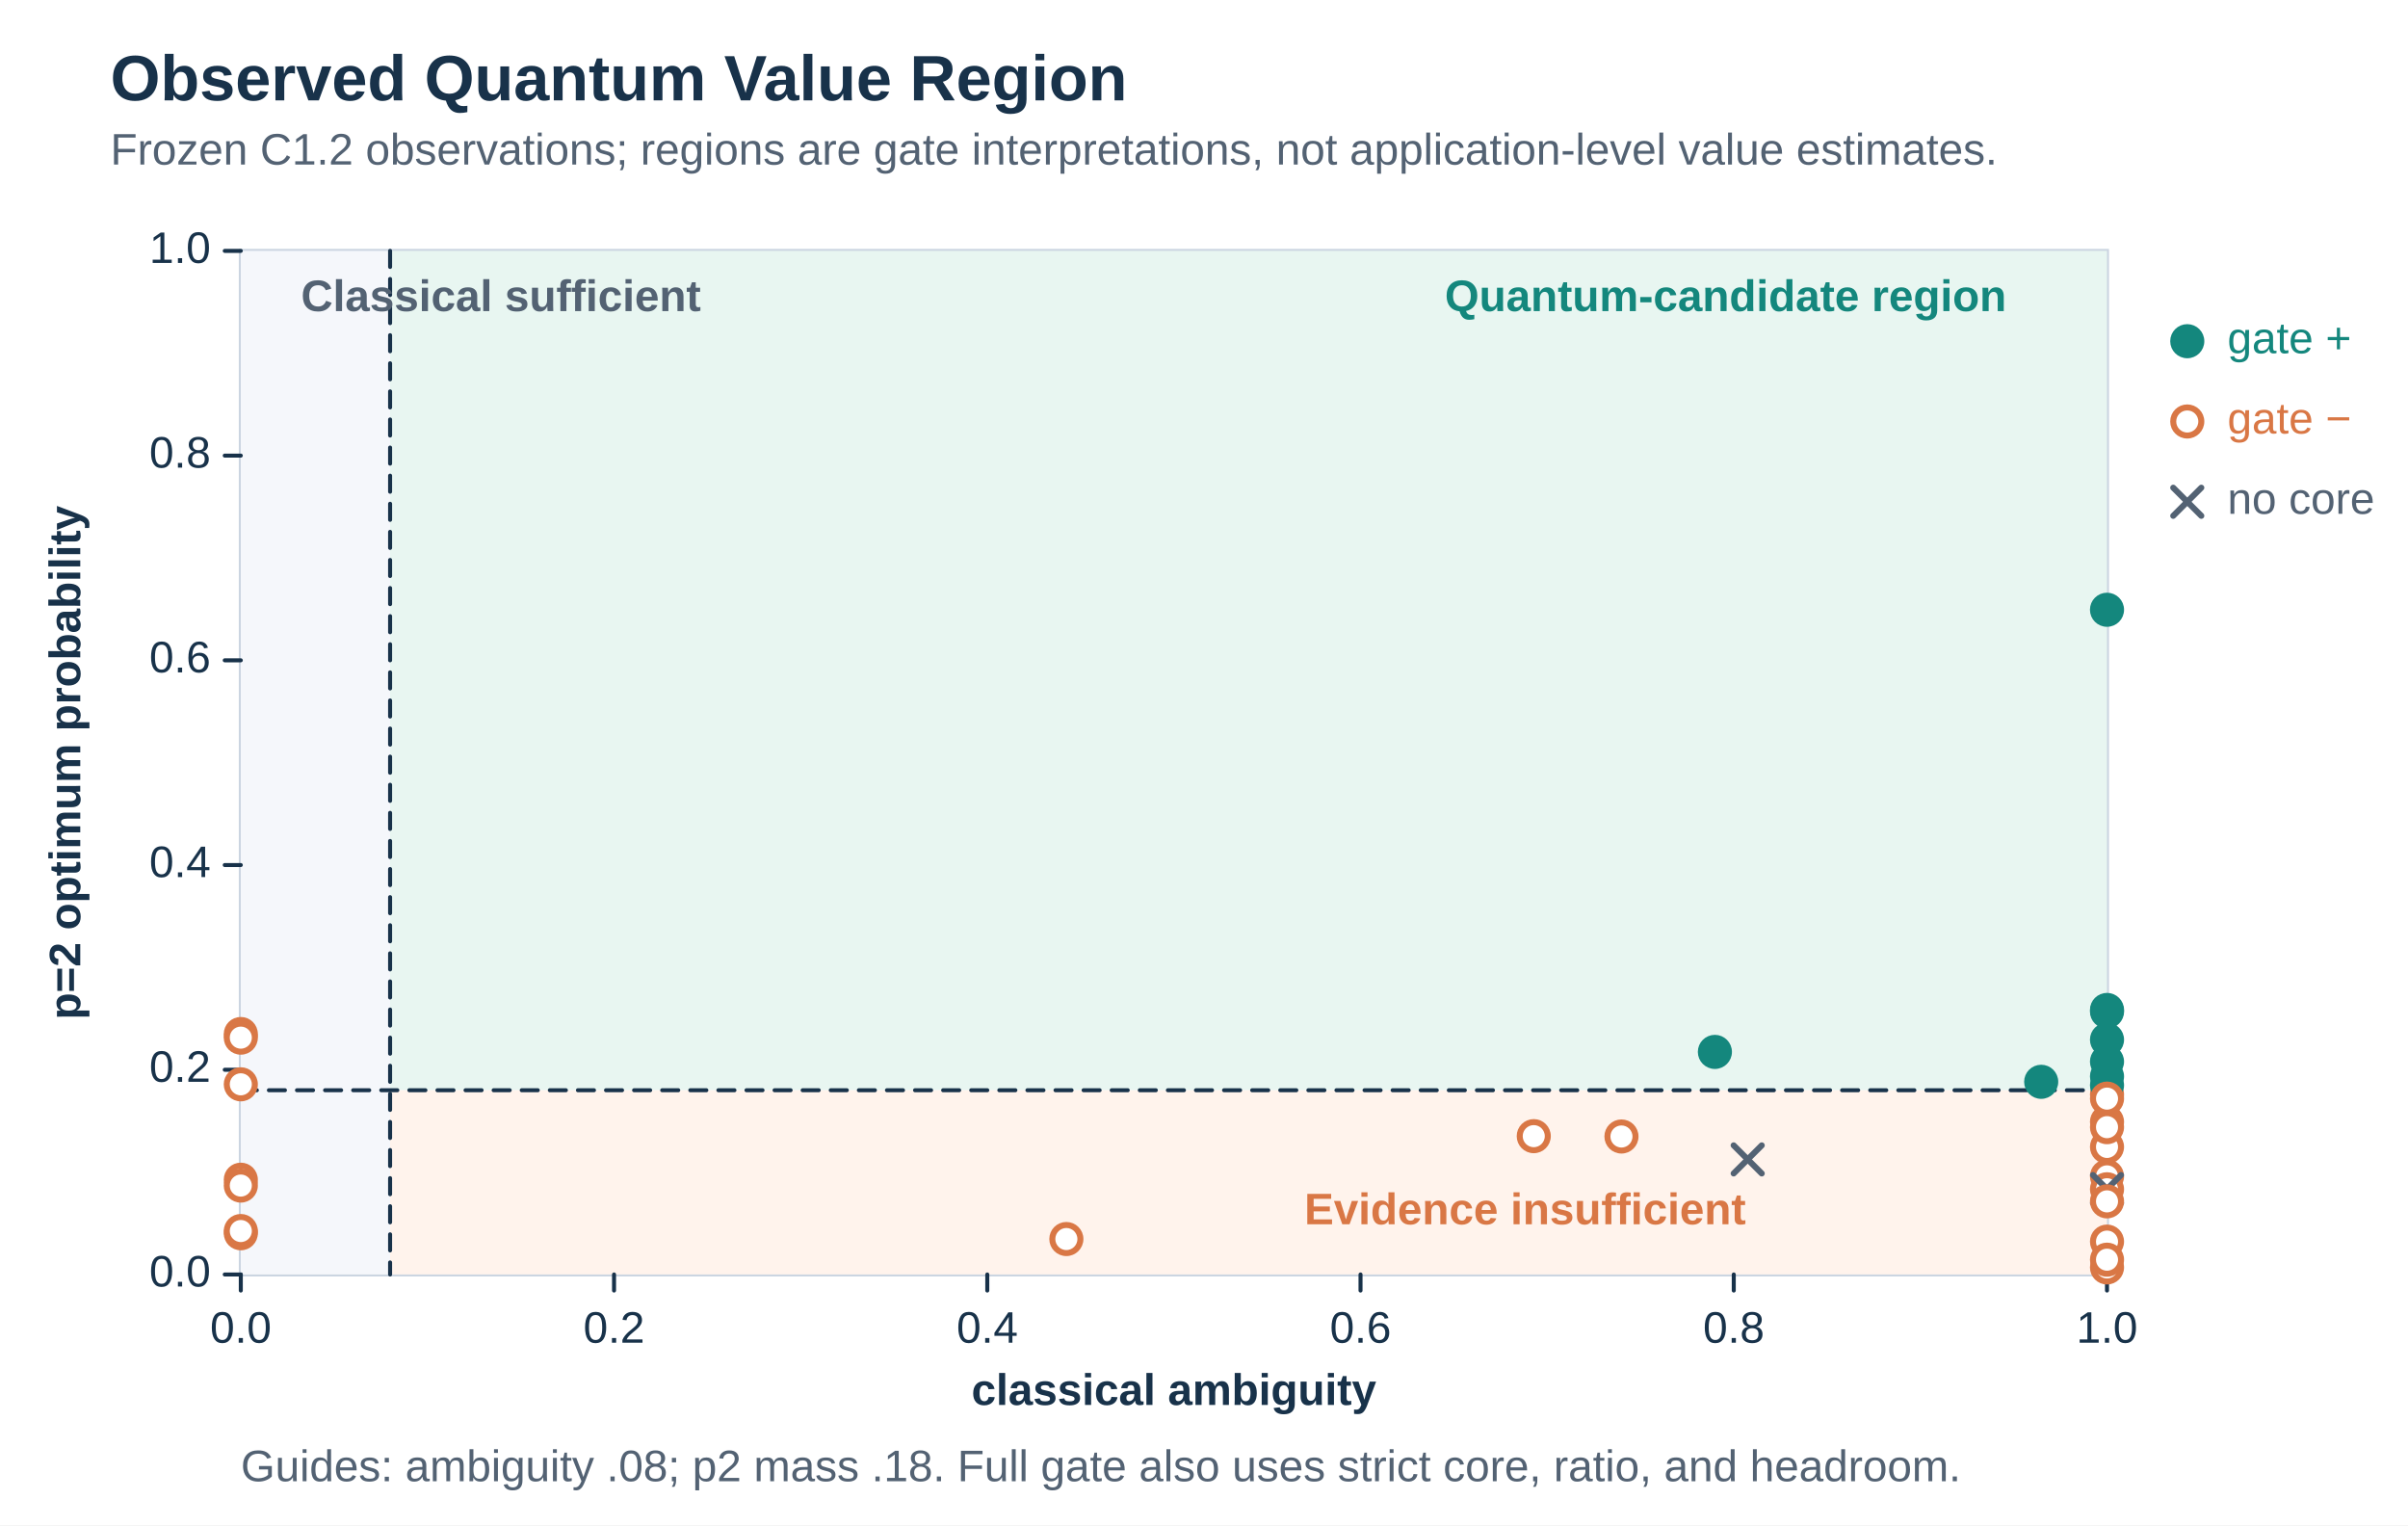
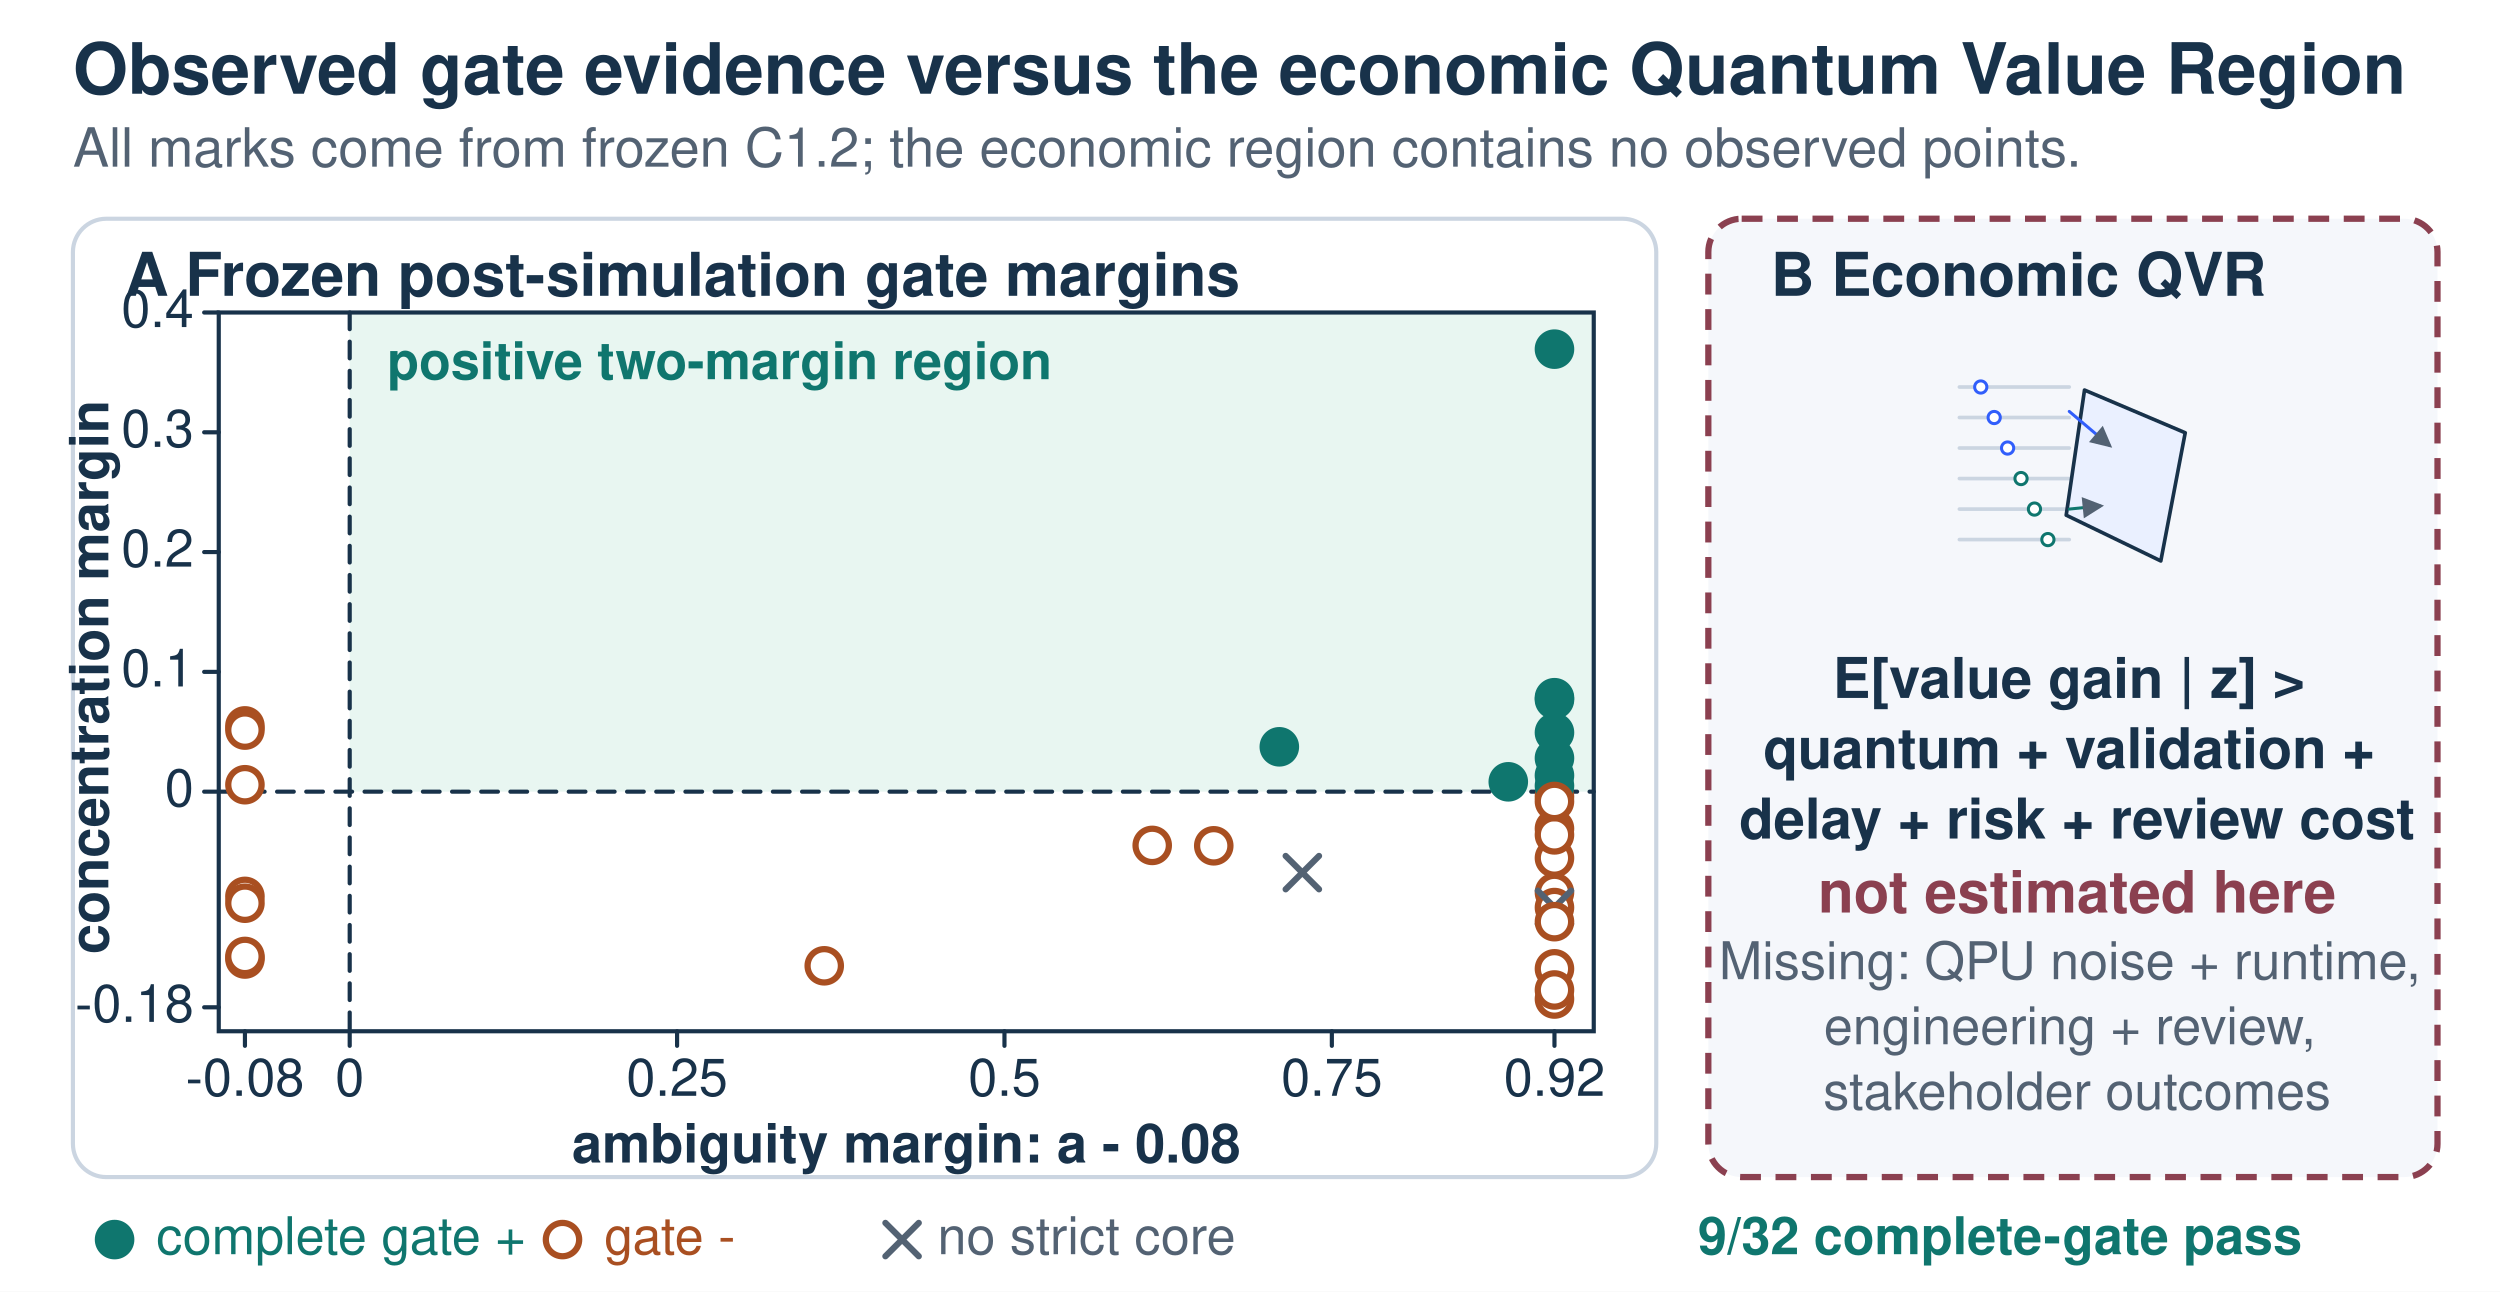
- <svg xmlns="http://www.w3.org/2000/svg" width="1200" height="760" viewBox="0 0 1200 760" role="img" aria-labelledby="title desc">
+ <svg xmlns="http://www.w3.org/2000/svg" width="1200" height="620" viewBox="0 0 1200 620" role="img" aria-labelledby="title desc">
  <defs>
    <marker id="arrow" viewBox="0 0 10 10" refX="8" refY="5" markerWidth="7" markerHeight="7" orient="auto">
      <path d="M0 0 L10 5 L0 10 Z" fill="#536273" />
    </marker>
  </defs>
-   <rect x="0" y="0" width="1200" height="760" fill="#FFFFFF" />
-   <text id="text-1" x="55" y="50" font-family="Arial,Helvetica,sans-serif" font-size="32" font-weight="700" fill="#18324A" text-anchor="start" data-containment="free">Observed Quantum Value Region</text>
-   <text id="text-2" x="55" y="82" font-family="Arial,Helvetica,sans-serif" font-size="22" font-weight="400" fill="#536273" text-anchor="start" data-containment="free">Frozen C1.2 observations; regions are gate interpretations, not application-level value estimates.</text>
-   <rect x="120" y="125" width="930" height="510" rx="0" fill="#FFFFFF" stroke="#CBD5E1" stroke-width="2" id="plot" />
-   <rect x="120" y="125" width="74.4" height="510" rx="0" fill="#F5F7FB" stroke="none" stroke-width="0" />
-   <rect x="194.4" y="125" width="855.6" height="418.2" rx="0" fill="#E8F6F1" stroke="none" stroke-width="0" />
-   <rect x="194.4" y="543.2" width="855.6" height="91.8" rx="0" fill="#FFF3EC" stroke="none" stroke-width="0" />
-   <line x1="194.4" y1="125" x2="194.4" y2="635" stroke="#18324A" stroke-width="2" stroke-linecap="round" stroke-dasharray="8 6" />
-   <line x1="120" y1="543.2" x2="1050" y2="543.2" stroke="#18324A" stroke-width="2" stroke-linecap="round" stroke-dasharray="8 6" />
-   <line x1="120.0" y1="635" x2="120.0" y2="643" stroke="#18324A" stroke-width="2" stroke-linecap="round" />
-   <text id="text-3" x="120.0" y="669" font-family="Arial,Helvetica,sans-serif" font-size="22" font-weight="400" fill="#18324A" text-anchor="middle" data-containment="free">0.0</text>
-   <line x1="112" y1="635.0" x2="120" y2="635.0" stroke="#18324A" stroke-width="2" stroke-linecap="round" />
-   <text id="text-4" x="105" y="641.0" font-family="Arial,Helvetica,sans-serif" font-size="22" font-weight="400" fill="#18324A" text-anchor="end" data-containment="free">0.0</text>
-   <line x1="306.0" y1="635" x2="306.0" y2="643" stroke="#18324A" stroke-width="2" stroke-linecap="round" />
-   <text id="text-5" x="306.0" y="669" font-family="Arial,Helvetica,sans-serif" font-size="22" font-weight="400" fill="#18324A" text-anchor="middle" data-containment="free">0.2</text>
-   <line x1="112" y1="533.0" x2="120" y2="533.0" stroke="#18324A" stroke-width="2" stroke-linecap="round" />
-   <text id="text-6" x="105" y="539.0" font-family="Arial,Helvetica,sans-serif" font-size="22" font-weight="400" fill="#18324A" text-anchor="end" data-containment="free">0.2</text>
-   <line x1="492.0" y1="635" x2="492.0" y2="643" stroke="#18324A" stroke-width="2" stroke-linecap="round" />
-   <text id="text-7" x="492.0" y="669" font-family="Arial,Helvetica,sans-serif" font-size="22" font-weight="400" fill="#18324A" text-anchor="middle" data-containment="free">0.4</text>
-   <line x1="112" y1="431.0" x2="120" y2="431.0" stroke="#18324A" stroke-width="2" stroke-linecap="round" />
-   <text id="text-8" x="105" y="437.0" font-family="Arial,Helvetica,sans-serif" font-size="22" font-weight="400" fill="#18324A" text-anchor="end" data-containment="free">0.4</text>
-   <line x1="678.0" y1="635" x2="678.0" y2="643" stroke="#18324A" stroke-width="2" stroke-linecap="round" />
-   <text id="text-9" x="678.0" y="669" font-family="Arial,Helvetica,sans-serif" font-size="22" font-weight="400" fill="#18324A" text-anchor="middle" data-containment="free">0.6</text>
-   <line x1="112" y1="329.0" x2="120" y2="329.0" stroke="#18324A" stroke-width="2" stroke-linecap="round" />
-   <text id="text-10" x="105" y="335.0" font-family="Arial,Helvetica,sans-serif" font-size="22" font-weight="400" fill="#18324A" text-anchor="end" data-containment="free">0.6</text>
-   <line x1="864.0" y1="635" x2="864.0" y2="643" stroke="#18324A" stroke-width="2" stroke-linecap="round" />
-   <text id="text-11" x="864.0" y="669" font-family="Arial,Helvetica,sans-serif" font-size="22" font-weight="400" fill="#18324A" text-anchor="middle" data-containment="free">0.8</text>
-   <line x1="112" y1="227.0" x2="120" y2="227.0" stroke="#18324A" stroke-width="2" stroke-linecap="round" />
-   <text id="text-12" x="105" y="233.0" font-family="Arial,Helvetica,sans-serif" font-size="22" font-weight="400" fill="#18324A" text-anchor="end" data-containment="free">0.8</text>
-   <line x1="1050.0" y1="635" x2="1050.0" y2="643" stroke="#18324A" stroke-width="2" stroke-linecap="round" />
-   <text id="text-13" x="1050.0" y="669" font-family="Arial,Helvetica,sans-serif" font-size="22" font-weight="400" fill="#18324A" text-anchor="middle" data-containment="free">1.0</text>
-   <line x1="112" y1="125.0" x2="120" y2="125.0" stroke="#18324A" stroke-width="2" stroke-linecap="round" />
-   <text id="text-14" x="105" y="131.0" font-family="Arial,Helvetica,sans-serif" font-size="22" font-weight="400" fill="#18324A" text-anchor="end" data-containment="free">1.0</text>
-   <text id="text-15" x="585.0" y="700" font-family="Arial,Helvetica,sans-serif" font-size="22" font-weight="700" fill="#18324A" text-anchor="middle" data-containment="free">classical ambiguity</text>
-   <text id="text-16" x="40" y="380" transform="rotate(-90 40 380)" font-family="Arial,Helvetica,sans-serif" font-size="22" font-weight="700" fill="#18324A" text-anchor="middle" data-containment="free">p=2 optimum probability</text>
-   <text id="text-17" x="150" y="155" font-family="Arial,Helvetica,sans-serif" font-size="22" font-weight="700" fill="#536273" text-anchor="start" data-containment="free">Classical sufficient</text>
-   <text id="text-18" x="720" y="155" font-family="Arial,Helvetica,sans-serif" font-size="22" font-weight="700" fill="#14877D" text-anchor="start" data-containment="free">Quantum-candidate region</text>
-   <text id="text-19" x="650" y="610" font-family="Arial,Helvetica,sans-serif" font-size="22" font-weight="700" fill="#D97745" text-anchor="start" data-containment="free">Evidence insufficient</text>
-   <circle cx="120.0" cy="614.456" r="7" fill="#FFFFFF" stroke="#D97745" stroke-width="3" />
-   <circle cx="1050.0" cy="558.954" r="7" fill="#FFFFFF" stroke="#D97745" stroke-width="3" />
-   <circle cx="1050.0" cy="536.309" r="7" fill="#14877D" stroke="#14877D" stroke-width="3" />
-   <circle cx="854.596" cy="524.101" r="7" fill="#14877D" stroke="#14877D" stroke-width="3" />
-   <circle cx="1050.0" cy="631.486" r="7" fill="#FFFFFF" stroke="#D97745" stroke-width="3" />
-   <circle cx="1050.0" cy="571.444" r="7" fill="#FFFFFF" stroke="#D97745" stroke-width="3" />
-   <circle cx="1050.0" cy="586.116" r="7" fill="#FFFFFF" stroke="#D97745" stroke-width="3" />
-   <circle cx="120.0" cy="515.194" r="7" fill="#FFFFFF" stroke="#D97745" stroke-width="3" />
-   <circle cx="1050.0" cy="592.54" r="7" fill="#FFFFFF" stroke="#D97745" stroke-width="3" />
-   <circle cx="120.0" cy="587.781" r="7" fill="#FFFFFF" stroke="#D97745" stroke-width="3" />
-   <circle cx="1050.0" cy="618.615" r="7" fill="#FFFFFF" stroke="#D97745" stroke-width="3" />
-   <circle cx="120.0" cy="516.994" r="7" fill="#FFFFFF" stroke="#D97745" stroke-width="3" />
-   <circle cx="120.0" cy="613.35" r="7" fill="#FFFFFF" stroke="#D97745" stroke-width="3" />
-   <circle cx="120.0" cy="590.695" r="7" fill="#FFFFFF" stroke="#D97745" stroke-width="3" />
-   <line x1="1043.0" y1="585.442" x2="1057.0" y2="599.442" stroke="#536273" stroke-width="3" stroke-linecap="round" />
-   <line x1="1043.0" y1="599.442" x2="1057.0" y2="585.442" stroke="#536273" stroke-width="3" stroke-linecap="round" />
-   <circle cx="120.0" cy="540.248" r="7" fill="#FFFFFF" stroke="#D97745" stroke-width="3" />
-   <circle cx="531.409" cy="617.337" r="7" fill="#FFFFFF" stroke="#D97745" stroke-width="3" />
-   <circle cx="1050.0" cy="561.598" r="7" fill="#FFFFFF" stroke="#D97745" stroke-width="3" />
-   <circle cx="1050.0" cy="545.322" r="7" fill="#FFFFFF" stroke="#D97745" stroke-width="3" />
-   <circle cx="1050.0" cy="528.944" r="7" fill="#14877D" stroke="#14877D" stroke-width="3" />
-   <circle cx="1017.203" cy="539.001" r="7" fill="#14877D" stroke="#14877D" stroke-width="3" />
-   <circle cx="764.329" cy="566.078" r="7" fill="#FFFFFF" stroke="#D97745" stroke-width="3" />
-   <circle cx="1050.0" cy="540.72" r="7" fill="#14877D" stroke="#14877D" stroke-width="3" />
-   <circle cx="1050.0" cy="504.017" r="7" fill="#14877D" stroke="#14877D" stroke-width="3" />
-   <circle cx="1050.0" cy="547.371" r="7" fill="#FFFFFF" stroke="#D97745" stroke-width="3" />
-   <circle cx="808.035" cy="566.248" r="7" fill="#FFFFFF" stroke="#D97745" stroke-width="3" />
-   <circle cx="1050.0" cy="598.562" r="7" fill="#FFFFFF" stroke="#D97745" stroke-width="3" />
-   <circle cx="1050.0" cy="518.031" r="7" fill="#14877D" stroke="#14877D" stroke-width="3" />
-   <circle cx="1050.0" cy="303.806" r="7" fill="#14877D" stroke="#14877D" stroke-width="3" />
-   <line x1="863.945" y1="570.667" x2="877.945" y2="584.667" stroke="#536273" stroke-width="3" stroke-linecap="round" />
-   <line x1="863.945" y1="584.667" x2="877.945" y2="570.667" stroke="#536273" stroke-width="3" stroke-linecap="round" />
-   <circle cx="1050.0" cy="627.626" r="7" fill="#FFFFFF" stroke="#D97745" stroke-width="3" />
-   <circle cx="1050.0" cy="503.199" r="7" fill="#14877D" stroke="#14877D" stroke-width="3" />
-   <circle cx="1090" cy="170" r="7" fill="#14877D" stroke="#14877D" stroke-width="3" />
-   <text id="text-20" x="1110" y="176" font-family="Arial,Helvetica,sans-serif" font-size="22" font-weight="400" fill="#14877D" text-anchor="start" data-containment="free">gate +</text>
-   <circle cx="1090" cy="210" r="7" fill="#FFFFFF" stroke="#D97745" stroke-width="3" />
-   <text id="text-21" x="1110" y="216" font-family="Arial,Helvetica,sans-serif" font-size="22" font-weight="400" fill="#D97745" text-anchor="start" data-containment="free">gate −</text>
-   <line x1="1083" y1="243" x2="1097" y2="257" stroke="#536273" stroke-width="3" stroke-linecap="round" />
-   <line x1="1083" y1="257" x2="1097" y2="243" stroke="#536273" stroke-width="3" stroke-linecap="round" />
-   <text id="text-22" x="1110" y="256" font-family="Arial,Helvetica,sans-serif" font-size="22" font-weight="400" fill="#536273" text-anchor="start" data-containment="free">no core</text>
-   <text id="text-23" x="120" y="738" font-family="Arial,Helvetica,sans-serif" font-size="22" font-weight="400" fill="#536273" text-anchor="start" data-containment="free">Guides: ambiguity .08; p2 mass .18. Full gate also uses strict core, ratio, and headroom.</text>
+   <rect x="0" y="0" width="1200" height="620" fill="#FFFFFF" />
+   <text id="text-1" x="35" y="45" font-family="Nimbus Sans,TeX Gyre Heros,Arial,Helvetica,sans-serif" font-size="34" font-weight="700" fill="#18324A" text-anchor="start" data-containment="free">Observed gate evidence versus the economic Quantum Value Region</text>
+   <text id="text-2" x="35" y="80" font-family="Nimbus Sans,TeX Gyre Heros,Arial,Helvetica,sans-serif" font-size="26" font-weight="400" fill="#536273" text-anchor="start" data-containment="free">All marks come from frozen C1.2; the economic region contains no observed points.</text>
+   <rect x="35" y="105" width="760" height="460" rx="16" fill="#FFFFFF" stroke="#CBD5E1" stroke-width="2" id="observed-panel" />
+   <text id="text-3" x="60" y="142" font-family="Nimbus Sans,TeX Gyre Heros,Arial,Helvetica,sans-serif" font-size="29" font-weight="700" fill="#18324A" text-anchor="start" data-container="observed-panel" data-padding="8">A  Frozen post-simulation gate margins</text>
+   <rect x="167.857" y="150" width="597.143" height="230.0" rx="0" fill="#E8F6F1" stroke="none" stroke-width="0" />
+   <rect x="105" y="150" width="660" height="345" rx="0" fill="none" stroke="#18324A" stroke-width="2" id="plot" />
+   <line x1="167.857" y1="150" x2="167.857" y2="495" stroke="#18324A" stroke-width="2" stroke-linecap="round" stroke-dasharray="8 6" />
+   <line x1="105" y1="380.0" x2="765" y2="380.0" stroke="#18324A" stroke-width="2" stroke-linecap="round" stroke-dasharray="8 6" />
+   <line x1="117.571" y1="495" x2="117.571" y2="502" stroke="#18324A" stroke-width="2" stroke-linecap="round" />
+   <text id="text-4" x="117.571" y="526" font-family="Nimbus Sans,TeX Gyre Heros,Arial,Helvetica,sans-serif" font-size="25" font-weight="400" fill="#18324A" text-anchor="middle" data-containment="free">-0.08</text>
+   <line x1="167.857" y1="495" x2="167.857" y2="502" stroke="#18324A" stroke-width="2" stroke-linecap="round" />
+   <text id="text-5" x="167.857" y="526" font-family="Nimbus Sans,TeX Gyre Heros,Arial,Helvetica,sans-serif" font-size="25" font-weight="400" fill="#18324A" text-anchor="middle" data-containment="free">0</text>
+   <line x1="325.0" y1="495" x2="325.0" y2="502" stroke="#18324A" stroke-width="2" stroke-linecap="round" />
+   <text id="text-6" x="325.0" y="526" font-family="Nimbus Sans,TeX Gyre Heros,Arial,Helvetica,sans-serif" font-size="25" font-weight="400" fill="#18324A" text-anchor="middle" data-containment="free">0.25</text>
+   <line x1="482.143" y1="495" x2="482.143" y2="502" stroke="#18324A" stroke-width="2" stroke-linecap="round" />
+   <text id="text-7" x="482.143" y="526" font-family="Nimbus Sans,TeX Gyre Heros,Arial,Helvetica,sans-serif" font-size="25" font-weight="400" fill="#18324A" text-anchor="middle" data-containment="free">0.5</text>
+   <line x1="639.286" y1="495" x2="639.286" y2="502" stroke="#18324A" stroke-width="2" stroke-linecap="round" />
+   <text id="text-8" x="639.286" y="526" font-family="Nimbus Sans,TeX Gyre Heros,Arial,Helvetica,sans-serif" font-size="25" font-weight="400" fill="#18324A" text-anchor="middle" data-containment="free">0.75</text>
+   <line x1="746.143" y1="495" x2="746.143" y2="502" stroke="#18324A" stroke-width="2" stroke-linecap="round" />
+   <text id="text-9" x="746.143" y="526" font-family="Nimbus Sans,TeX Gyre Heros,Arial,Helvetica,sans-serif" font-size="25" font-weight="400" fill="#18324A" text-anchor="middle" data-containment="free">0.92</text>
+   <line x1="98" y1="483.5" x2="105" y2="483.5" stroke="#18324A" stroke-width="2" stroke-linecap="round" />
+   <text id="text-10" x="93" y="490.5" font-family="Nimbus Sans,TeX Gyre Heros,Arial,Helvetica,sans-serif" font-size="25" font-weight="400" fill="#18324A" text-anchor="end" data-containment="free">-0.18</text>
+   <line x1="98" y1="380.0" x2="105" y2="380.0" stroke="#18324A" stroke-width="2" stroke-linecap="round" />
+   <text id="text-11" x="93" y="387.0" font-family="Nimbus Sans,TeX Gyre Heros,Arial,Helvetica,sans-serif" font-size="25" font-weight="400" fill="#18324A" text-anchor="end" data-containment="free">0</text>
+   <line x1="98" y1="322.5" x2="105" y2="322.5" stroke="#18324A" stroke-width="2" stroke-linecap="round" />
+   <text id="text-12" x="93" y="329.5" font-family="Nimbus Sans,TeX Gyre Heros,Arial,Helvetica,sans-serif" font-size="25" font-weight="400" fill="#18324A" text-anchor="end" data-containment="free">0.1</text>
+   <line x1="98" y1="265.0" x2="105" y2="265.0" stroke="#18324A" stroke-width="2" stroke-linecap="round" />
+   <text id="text-13" x="93" y="272.0" font-family="Nimbus Sans,TeX Gyre Heros,Arial,Helvetica,sans-serif" font-size="25" font-weight="400" fill="#18324A" text-anchor="end" data-containment="free">0.2</text>
+   <line x1="98" y1="207.5" x2="105" y2="207.5" stroke="#18324A" stroke-width="2" stroke-linecap="round" />
+   <text id="text-14" x="93" y="214.5" font-family="Nimbus Sans,TeX Gyre Heros,Arial,Helvetica,sans-serif" font-size="25" font-weight="400" fill="#18324A" text-anchor="end" data-containment="free">0.3</text>
+   <line x1="98" y1="150.0" x2="105" y2="150.0" stroke="#18324A" stroke-width="2" stroke-linecap="round" />
+   <text id="text-15" x="93" y="157.0" font-family="Nimbus Sans,TeX Gyre Heros,Arial,Helvetica,sans-serif" font-size="25" font-weight="400" fill="#18324A" text-anchor="end" data-containment="free">0.4</text>
+   <text id="text-16" x="435.0" y="558" font-family="Nimbus Sans,TeX Gyre Heros,Arial,Helvetica,sans-serif" font-size="26" font-weight="700" fill="#18324A" text-anchor="middle" data-containment="free">ambiguity margin: a - 0.08</text>
+   <text id="text-17" x="52" y="325" transform="rotate(-90 52 325)" font-family="Nimbus Sans,TeX Gyre Heros,Arial,Helvetica,sans-serif" font-size="26" font-weight="700" fill="#18324A" text-anchor="middle" data-containment="free">concentration margin</text>
+   <text id="text-18" x="185.857" y="182" font-family="Nimbus Sans,TeX Gyre Heros,Arial,Helvetica,sans-serif" font-size="25" font-weight="700" fill="#0F766E" text-anchor="start" data-containment="free">positive two-margin region</text>
+   <circle cx="117.571" cy="460.337" r="8" fill="#FFFFFF" stroke="#A94F21" stroke-width="3" />
+   <circle cx="746.143" cy="397.762" r="8" fill="#FFFFFF" stroke="#A94F21" stroke-width="3" />
+   <circle cx="746.143" cy="372.231" r="8" fill="#0F766E" stroke="#0F766E" stroke-width="3" />
+   <circle cx="614.072" cy="358.467" r="8" fill="#0F766E" stroke="#0F766E" stroke-width="3" />
+   <circle cx="746.143" cy="479.538" r="8" fill="#FFFFFF" stroke="#A94F21" stroke-width="3" />
+   <circle cx="746.143" cy="411.843" r="8" fill="#FFFFFF" stroke="#A94F21" stroke-width="3" />
+   <circle cx="746.143" cy="428.385" r="8" fill="#FFFFFF" stroke="#A94F21" stroke-width="3" />
+   <circle cx="117.571" cy="348.425" r="8" fill="#FFFFFF" stroke="#A94F21" stroke-width="3" />
+   <circle cx="746.143" cy="435.628" r="8" fill="#FFFFFF" stroke="#A94F21" stroke-width="3" />
+   <circle cx="117.571" cy="430.263" r="8" fill="#FFFFFF" stroke="#A94F21" stroke-width="3" />
+   <circle cx="746.143" cy="465.027" r="8" fill="#FFFFFF" stroke="#A94F21" stroke-width="3" />
+   <circle cx="117.571" cy="350.454" r="8" fill="#FFFFFF" stroke="#A94F21" stroke-width="3" />
+   <circle cx="117.571" cy="459.091" r="8" fill="#FFFFFF" stroke="#A94F21" stroke-width="3" />
+   <circle cx="117.571" cy="433.549" r="8" fill="#FFFFFF" stroke="#A94F21" stroke-width="3" />
+   <line x1="738.143" y1="427.518" x2="754.143" y2="443.518" stroke="#536273" stroke-width="3" stroke-linecap="round" />
+   <line x1="738.143" y1="443.518" x2="754.143" y2="427.518" stroke="#536273" stroke-width="3" stroke-linecap="round" />
+   <circle cx="117.571" cy="376.672" r="8" fill="#FFFFFF" stroke="#A94F21" stroke-width="3" />
+   <circle cx="395.636" cy="463.586" r="8" fill="#FFFFFF" stroke="#A94F21" stroke-width="3" />
+   <circle cx="746.143" cy="400.743" r="8" fill="#FFFFFF" stroke="#A94F21" stroke-width="3" />
+   <circle cx="746.143" cy="382.392" r="8" fill="#FFFFFF" stroke="#A94F21" stroke-width="3" />
+   <circle cx="746.143" cy="363.927" r="8" fill="#0F766E" stroke="#0F766E" stroke-width="3" />
+   <circle cx="723.976" cy="375.266" r="8" fill="#0F766E" stroke="#0F766E" stroke-width="3" />
+   <circle cx="553.063" cy="405.794" r="8" fill="#FFFFFF" stroke="#A94F21" stroke-width="3" />
+   <circle cx="746.143" cy="377.204" r="8" fill="#0F766E" stroke="#0F766E" stroke-width="3" />
+   <circle cx="746.143" cy="335.823" r="8" fill="#0F766E" stroke="#0F766E" stroke-width="3" />
+   <circle cx="746.143" cy="384.703" r="8" fill="#FFFFFF" stroke="#A94F21" stroke-width="3" />
+   <circle cx="582.603" cy="405.986" r="8" fill="#FFFFFF" stroke="#A94F21" stroke-width="3" />
+   <circle cx="746.143" cy="442.418" r="8" fill="#FFFFFF" stroke="#A94F21" stroke-width="3" />
+   <circle cx="746.143" cy="351.624" r="8" fill="#0F766E" stroke="#0F766E" stroke-width="3" />
+   <circle cx="746.143" cy="167.595" r="8" fill="#0F766E" stroke="#0F766E" stroke-width="3" />
+   <line x1="617.123" y1="410.859" x2="633.123" y2="426.859" stroke="#536273" stroke-width="3" stroke-linecap="round" />
+   <line x1="617.123" y1="426.859" x2="633.123" y2="410.859" stroke="#536273" stroke-width="3" stroke-linecap="round" />
+   <circle cx="746.143" cy="475.186" r="8" fill="#FFFFFF" stroke="#A94F21" stroke-width="3" />
+   <circle cx="746.143" cy="334.901" r="8" fill="#0F766E" stroke="#0F766E" stroke-width="3" />
+   <rect x="820" y="105" width="350" height="460" rx="16" fill="#F5F7FB" stroke="#8B4050" stroke-width="3" id="economic-panel" stroke-dasharray="10 7" />
+   <text id="text-19" x="850" y="142" font-family="Nimbus Sans,TeX Gyre Heros,Arial,Helvetica,sans-serif" font-size="29" font-weight="700" fill="#18324A" text-anchor="start" data-container="economic-panel" data-padding="8">B  Economic QVR</text>
+   <g transform="translate(920 155) scale(0.2929688 0.2929688)">
+     <line x1="70" y1="105" x2="250" y2="105" stroke="#CBD5E1" stroke-width="6" stroke-linecap="round" />
+     <circle cx="105" cy="105" r="10" fill="#FFFFFF" stroke="#315EFB" stroke-width="5" />
+     <line x1="70" y1="155" x2="250" y2="155" stroke="#CBD5E1" stroke-width="6" stroke-linecap="round" />
+     <circle cx="127" cy="155" r="10" fill="#FFFFFF" stroke="#315EFB" stroke-width="5" />
+     <line x1="70" y1="205" x2="250" y2="205" stroke="#CBD5E1" stroke-width="6" stroke-linecap="round" />
+     <circle cx="149" cy="205" r="10" fill="#FFFFFF" stroke="#315EFB" stroke-width="5" />
+     <line x1="70" y1="255" x2="250" y2="255" stroke="#CBD5E1" stroke-width="6" stroke-linecap="round" />
+     <circle cx="171" cy="255" r="10" fill="#FFFFFF" stroke="#0F766E" stroke-width="5" />
+     <line x1="70" y1="305" x2="250" y2="305" stroke="#CBD5E1" stroke-width="6" stroke-linecap="round" />
+     <circle cx="193" cy="305" r="10" fill="#FFFFFF" stroke="#0F766E" stroke-width="5" />
+     <line x1="70" y1="355" x2="250" y2="355" stroke="#CBD5E1" stroke-width="6" stroke-linecap="round" />
+     <circle cx="215" cy="355" r="10" fill="#FFFFFF" stroke="#0F766E" stroke-width="5" />
+     <path d="M 275 110 L 440 180 L 400 390 L 245 315 Z" fill="#EAF0FF" stroke="#18324A" stroke-width="6" stroke-linecap="round" stroke-linejoin="round" />
+     <line x1="250" y1="145" x2="315" y2="200" stroke="#315EFB" stroke-width="5" stroke-linecap="round" marker-end="url(#arrow)" />
+     <line x1="250" y1="305" x2="300" y2="300" stroke="#0F766E" stroke-width="5" stroke-linecap="round" marker-end="url(#arrow)" />
+   </g>
+   <text id="text-20" x="997" y="335" font-family="Nimbus Sans,TeX Gyre Heros,Arial,Helvetica,sans-serif" font-size="27" font-weight="700" fill="#18324A" text-anchor="middle" data-container="economic-panel" data-padding="10">
+     <tspan x="997" dy="0">E[value gain | z] &gt;</tspan>
+     <tspan x="997" dy="33.75">quantum + validation +</tspan>
+     <tspan x="997" dy="33.75">delay + risk + review cost</tspan>
+   </text>
+   <text id="text-21" x="997" y="438" font-family="Nimbus Sans,TeX Gyre Heros,Arial,Helvetica,sans-serif" font-size="28" font-weight="700" fill="#8B4050" text-anchor="middle" data-container="economic-panel" data-padding="14">not estimated here</text>
+   <text id="text-22" x="997" y="470" font-family="Nimbus Sans,TeX Gyre Heros,Arial,Helvetica,sans-serif" font-size="25" font-weight="400" fill="#536273" text-anchor="middle" data-container="economic-panel" data-padding="6">
+     <tspan x="997" dy="0">Missing: QPU noise + runtime,</tspan>
+     <tspan x="997" dy="31.25">engineering + review,</tspan>
+     <tspan x="997" dy="31.25">stakeholder outcomes</tspan>
+   </text>
+   <circle cx="55" cy="595" r="8" fill="#0F766E" stroke="#0F766E" stroke-width="3" />
+   <text id="text-23" x="75" y="602" font-family="Nimbus Sans,TeX Gyre Heros,Arial,Helvetica,sans-serif" font-size="25" font-weight="400" fill="#0F766E" text-anchor="start" data-containment="free">complete gate +</text>
+   <circle cx="270" cy="595" r="8" fill="#FFFFFF" stroke="#A94F21" stroke-width="3" />
+   <text id="text-24" x="290" y="602" font-family="Nimbus Sans,TeX Gyre Heros,Arial,Helvetica,sans-serif" font-size="25" font-weight="400" fill="#A94F21" text-anchor="start" data-containment="free">gate -</text>
+   <line x1="425" y1="587" x2="441" y2="603" stroke="#536273" stroke-width="3" stroke-linecap="round" />
+   <line x1="425" y1="603" x2="441" y2="587" stroke="#536273" stroke-width="3" stroke-linecap="round" />
+   <text id="text-25" x="450" y="602" font-family="Nimbus Sans,TeX Gyre Heros,Arial,Helvetica,sans-serif" font-size="25" font-weight="400" fill="#536273" text-anchor="start" data-containment="free">no strict core</text>
+   <text id="text-26" x="815" y="602" font-family="Nimbus Sans,TeX Gyre Heros,Arial,Helvetica,sans-serif" font-size="25" font-weight="700" fill="#0F766E" text-anchor="start" data-containment="free">9/32 complete-gate pass</text>
</svg>
